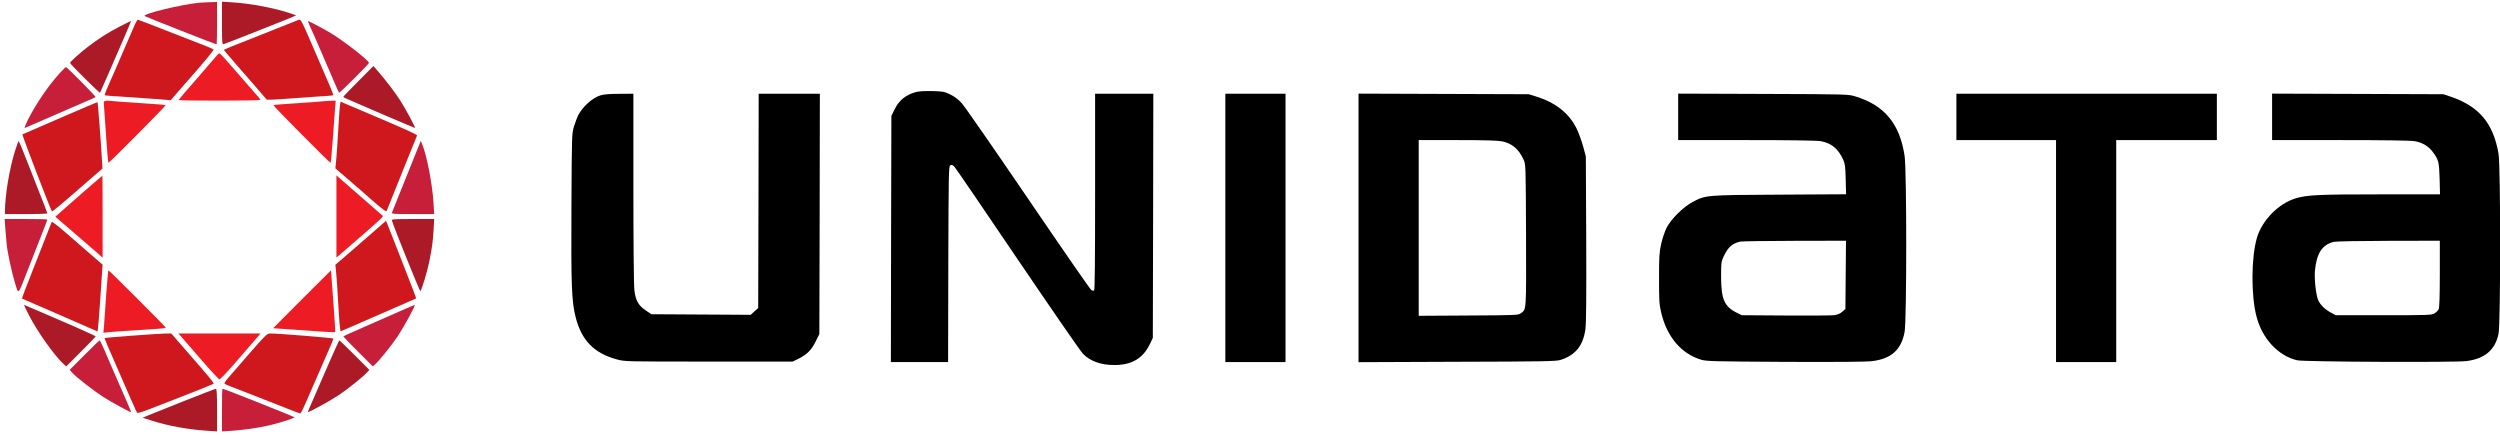
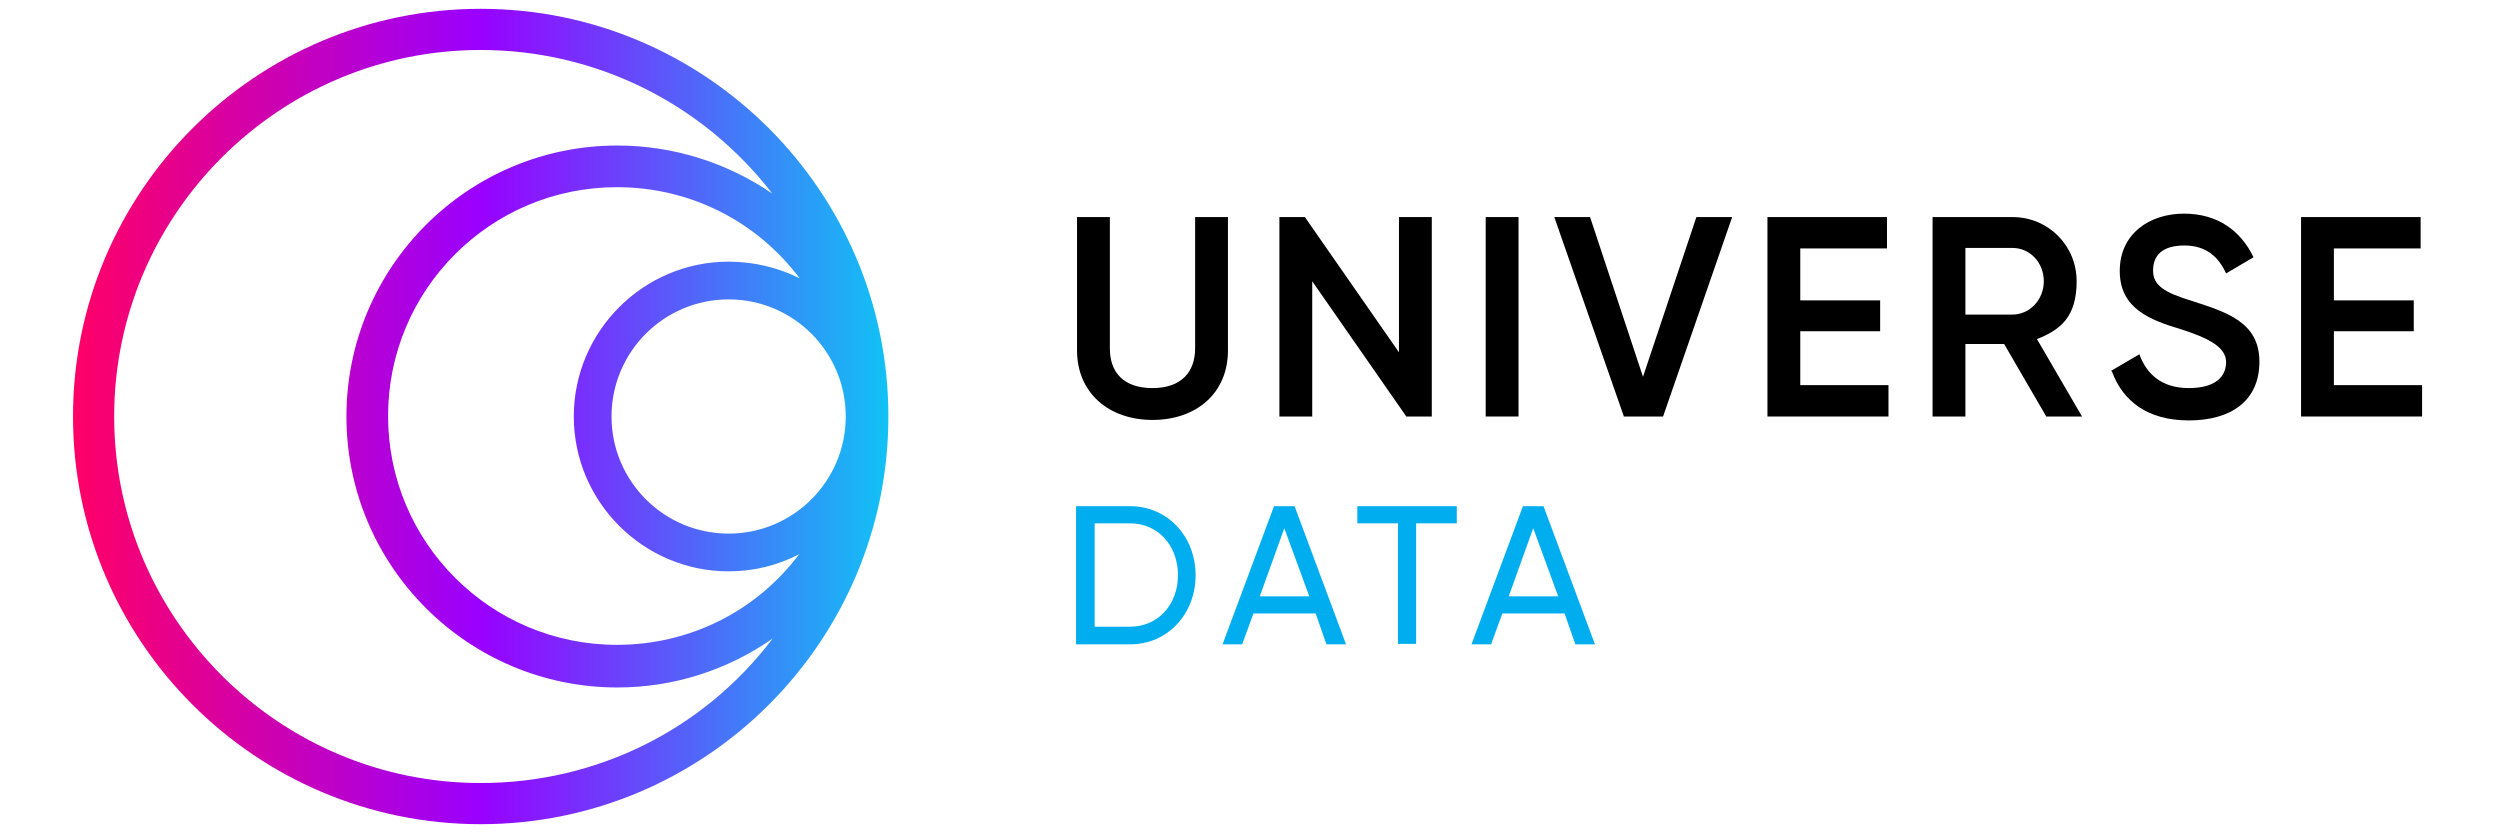
- <svg xmlns="http://www.w3.org/2000/svg" version="1.1" id="Layer_1" x="0px" y="0px" viewBox="0 0 2534 440" style="enable-background:new 0 0 2534 440;" xml:space="preserve">
+ <svg xmlns="http://www.w3.org/2000/svg" version="1.1" id="Logos" x="0px" y="0px" viewBox="0 0 510.2 170.1" style="enable-background:new 0 0 510.2 170.1;" xml:space="preserve">
  <style type="text/css">
- 	.st0{fill:#C71F3A;}
- 	.st1{fill:#AD1A27;}
- 	.st2{fill:#CE181E;}
- 	.st3{fill:#ED1C24;}
+ 	.st0{fill:#00AEEF;}
+ 	.st1{fill-rule:evenodd;clip-rule:evenodd;fill:url(#SVGID_1_);}
</style>
-   <g transform="translate(0,440) scale(0.1,-0.1)">
-     <path class="st0" d="M2025,4373c-189-18-591-116-558-136c19-12,718-287,729-287c2,0,4,97,4,215v215l-67-2   C2095,4377,2047,4375,2025,4373z" />
-     <path class="st1" d="M2250,4165c0-202,1-217,18-212c22,6,585,228,671,264l63,27l-53,19c-158,54-408,102-591,113l-108,7V4165z" />
-     <path class="st2" d="M1370,4158c-10-24-66-153-125-288c-58-135-124-287-147-337c-23-51-39-95-36-98c2-3,83-10,179-15   c96-6,245-17,332-23l157-13l88,101c266,303,353,407,346,414c-5,4-34,17-64,29c-30,11-199,77-374,146c-176,69-323,126-328,126   S1381,4181,1370,4158z" />
-     <path class="st2" d="M3005,4190c-11-5-164-66-340-135c-341-134-395-156-395-162c0-2,50-61,111-131s159-182,217-249l106-123h51   c27,0,100,5,160,10c61,5,188,14,284,20c96,5,177,12,179,15c4,4-37,103-206,490C3039,4231,3052,4211,3005,4190z" />
-     <path class="st1" d="M1215,4132c-127-66-218-125-326-208c-85-65-179-151-179-162s298-307,304-302c2,3,41,91,86,195   c46,105,116,266,156,359c41,93,73,171,71,172C1326,4188,1275,4163,1215,4132z" />
-     <path class="st0" d="M3120,4186c0-3,39-93,66-151c7-16,45-104,85-195c39-91,91-212,116-270s47-107,50-110c5-5,303,292,303,302   c0,25-263,229-395,307C3253,4123,3120,4193,3120,4186z" />
-     <path class="st3" d="M2200,3840c-8-10-99-115-202-234c-104-118-188-217-188-220c0-4,187-6,415-6s415,3,415,8c0,4-33,44-73,88   c-39,45-130,150-202,232c-71,83-134,151-140,151C2220,3859,2208,3851,2200,3840z" />
-     <path class="st1" d="M3633,3578c-84-84-153-156-153-159c0-4,15-12,33-20c17-7,180-77,361-156c181-78,331-141,333-140   c5,6-87,178-146,272c-53,84-155,218-243,318l-33,38L3633,3578z" />
-     <path class="st0" d="M609,3662c-112-121-243-311-326-476c-24-49-39-86-31-83c7,3,123,53,258,112s292,127,350,152   c57,24,107,46,109,49c6,5-290,304-300,304C665,3720,638,3694,609,3662z" />
-     <path d="M9280,3466c-101-29-168-83-212-174l-33-67l-3-1247l-2-1248h290h290l2,991c3,930,4,993,20,1003c14,9,22,6,42-14   c13-14,302-437,642-940c341-503,638-933,661-956c73-75,182-114,318-114c175,0,289,66,359,210l31,65l3,1238l2,1237h-295h-295v-994   c0-684-3-997-10-1001c-6-4-20-1-30,7c-11,7-299,423-639,923c-341,501-643,936-671,967c-35,39-71,67-117,90c-62,30-73,32-187,35   C9369,3478,9309,3475,9280,3466z" />
-     <path d="M6088,3434c-83-25-182-114-229-205c-10-21-28-70-41-110c-22-73-22-81-26-814c-4-801,2-961,43-1121c60-235,187-365,418-427   c81-22,90-22,932-22h850l55,27c88,43,135,90,177,176l38,76l3,1218l2,1218h-310h-310l-2-1086l-3-1086l-38-34l-37-35l-504,3l-503,3   l-56,37c-76,51-105,102-117,209c-6,48-10,492-10,1037v952l-142-1C6184,3449,6119,3444,6088,3434z" />
-     <path d="M12420,2090V730h305h305v1360v1360h-305h-305V2090z" />
-     <path d="M13770,2090V729l998,4c870,2,1003,5,1047,18c153,48,232,144,255,314c8,55,10,341,8,915l-4,835l-27,100   c-15,55-45,138-68,185c-76,153-213,261-409,322l-75,23l-862,3l-863,3V2090z M15227,2967c99-21,168-79,216-185c22-47,22-50,25-767   c2-777,4-748-51-789c-28-21-39-21-533-24l-504-3v891v890h393C15055,2980,15182,2976,15227,2967z" />
-     <path d="M17010,3215v-235h693c452,0,714-4,753-11c106-19,177-78,226-186c19-41,23-70,26-200l4-152l-673-4c-752-4-748-4-882-74   c-96-51-220-174-265-263c-18-36-43-110-55-165c-19-88-21-130-21-350c0-223,2-260,22-344c58-246,204-418,408-478   c53-15,135-17,854-21c547-2,822,0,880,8c192,25,291,115,325,295c22,113,22,1645,0,1785c-49,325-203,512-497,602   c-73,23-74,23-935,26l-863,3V3215z M18708,1614l-3-346l-32-28c-23-20-46-30-85-35c-29-3-251-5-493-3l-440,3l-49,24   c-128,63-160,136-161,366c0,144,1,152,28,210c43,91,87,129,167,146c19,4,268,7,553,8l518,1L18708,1614z" />
-     <path d="M19830,3215v-235h505h505V1855V730h305h305v1125v1125h510h510v235v235h-1320h-1320V3215z" />
-     <path d="M23030,3215v-235h692c456,0,713-4,754-11c77-13,142-53,184-111c58-79,63-100,68-270l4-158h-608c-625,0-740-6-854-40   c-174-52-343-224-394-401c-58-199-60-581-5-794c58-227,220-402,414-447c71-16,1597-23,1715-8c186,24,291,113,325,276   c22,103,22,1702,0,1827c-54,311-199,481-490,579l-70,23l-867,3l-868,3V3215z M24730,1625c0-219-4-342-11-358c-6-13-25-32-42-43   c-30-18-57-19-517-19h-485l-50,27c-60,32-109,80-129,129c-22,53-39,213-32,294c17,179,74,266,193,294c21,5,271,9,556,10l517,1V1625   z" />
-     <path class="st3" d="M1055,3313c3-38,12-179,22-315c9-137,19-248,22-248c11,0,585,579,580,584c-3,3-86,10-184,16   c-99,6-229,15-290,20C1033,3385,1049,3391,1055,3313z" />
-     <path class="st3" d="M3225,3369c-49-4-171-13-269-19c-99-6-182-13-185-16c-5-5,569-584,579-584c4,0,14,111,24,248   c10,136,20,277,23,315l6,67l-44-1C3335,3378,3275,3374,3225,3369z" />
-     <path class="st2" d="M610,3204c-206-90-379-165-383-166c-6-3,280-749,299-780c4-6,107,80,411,346l102,88l-6,92   c-9,166-41,577-44,580C987,3366,816,3294,610,3204z" />
-     <path class="st2" d="M3446,3332c-3-20-8-84-11-142c-10-179-25-403-31-451l-5-45l125-108c69-59,132-114,140-121c8-8,67-60,132-116   c101-86,119-98,125-83c4,11,73,183,154,384s149,370,152,376c4,10-105,59-572,257c-77,33-154,65-172,73l-31,14L3446,3332z" />
-     <path class="st1" d="M151,2867c-57-186-100-447-101-609v-28h215c118,0,215,3,215,8c0,4-31,84-68,177c-37,94-101,257-142,362   c-41,106-78,193-81,193S169,2923,151,2867z" />
-     <path class="st0" d="M4123,2619c-78-195-145-362-149-371c-6-17,8-18,210-18h217l-7,113c-11,187-67,479-115,596l-14,33L4123,2619z" />
-     <path class="st3" d="M849,2457c-102-89-209-183-237-208l-51-46l187-161c103-89,211-182,240-207l52-47v416c0,229-1,416-2,415   C1036,2619,951,2546,849,2457z" />
-     <path class="st3" d="M3410,2205v-416l79,68c429,372,402,347,382,363c-10,8-100,87-201,175c-100,88-200,175-221,193l-39,34V2205z" />
-     <path class="st0" d="M54,2083c4-54,10-123,13-153c8-88,51-286,85-398c38-123,24-138,136,148c44,113,105,269,136,347s56,145,56,148   s-97,5-216,5H47L54,2083z" />
-     <path class="st1" d="M3973,2163c19-67,283-720,288-715c14,15,70,201,89,295c30,147,38,211,45,330l6,107h-217   C3983,2180,3968,2179,3973,2163z" />
-     <path class="st2" d="M525,2151c-3-5-25-60-49-123c-24-62-92-234-150-382c-59-148-105-270-104-271c2-2,66-30,143-63s235-101,350-152   c116-51,224-98,242-106l32-14l5,43c3,23,13,143,21,267s17,257,20,296l5,71l-128,111c-70,60-184,160-254,221S528,2155,525,2151z" />
-     <path class="st2" d="M3749,2019c-90-79-206-180-257-223l-93-80l5-45c6-49,21-273,31-456c3-60,9-124,12-142l5-31l76,32   c140,60,687,299,690,301c2,2-50,137-114,301c-65,165-134,341-154,393l-37,93L3749,2019z" />
-     <path class="st3" d="M1076,1408c-9-139-19-282-22-317l-6-64l64,7c34,3,137,11,227,16c251,15,341,22,341,29c0,8-573,581-581,581   C1096,1660,1086,1546,1076,1408z" />
-     <path class="st3" d="M3061,1367l-293-294l178-12c99-6,239-16,313-22c73-5,136-8,138-5c3,2-6,144-19,315l-23,311L3061,1367z" />
-     <path class="st1" d="M292,1208c87-171,265-421,357-502l22-20l149,149c83,83,150,152,150,155s-80,40-177,83c-98,42-261,113-362,157   s-186,80-188,80S263,1264,292,1208z" />
-     <path class="st0" d="M4055,1246c-77-34-238-105-357-157c-120-52-218-96-218-99s67-72,150-155l149-149l22,20c41,36,169,194,228,282   c65,98,188,322,174,321C4199,1309,4132,1280,4055,1246z" />
-     <path class="st2" d="M1330,997c-146-11-267-21-269-23s15-45,37-96c235-541,285-654,292-662c5-5,53,9,112,32c57,22,227,88,378,147   s279,111,284,115c8,8-34,58-309,373l-119,137l-71-1C1627,1018,1476,1008,1330,997z" />
-     <path class="st3" d="M1842,982c18-21,109-126,202-233c92-107,174-194,181-194s73,69,147,154c73,85,164,189,201,232l68,79h-416h-417   L1842,982z" />
-     <path class="st2" d="M2533,823c-94-109-192-222-218-251c-27-30-44-57-39-61c5-5,34-18,64-29c54-20,322-125,568-222   c69-28,129-50,134-50c10,0,20,21,143,305c48,110,111,255,141,323c30,67,54,126,54,130c0,7-570,53-645,52   C2708,1020,2685,997,2533,823z" />
-     <path class="st0" d="M855,800L706,651l29-32c50-52,207-174,306-239c84-54,289-166,289-158c0,5-56,136-150,348   c-44,102-100,229-122,283c-23,53-45,97-48,97S937,883,855,800z" />
-     <path class="st1" d="M3340,733c-52-120-122-282-157-361s-63-145-63-148c0-11,223,111,315,172c95,64,248,187,289,233l20,22l-149,149   c-83,83-152,150-155,150S3392,852,3340,733z" />
-     <path class="st1" d="M1875,339c-165-66-329-131-365-146l-65-27l88-28c171-55,364-90,565-104l102-7v217c0,167-3,216-12,215   C2181,459,2040,404,1875,339z" />
-     <path class="st0" d="M2250,244V27l103,7c125,9,268,29,373,54c132,32,265,75,257,83c-9,9-714,289-728,289   C2252,460,2250,363,2250,244z" />
+   <g>
+     <path d="M219.8,71.5V44.3h6.7v26.8c0,4.8,2.7,8.1,8.7,8.1s8.7-3.4,8.7-8.1V44.3h6.7v27.2c0,8.8-6.5,14.2-15.4,14.2   S219.8,80.2,219.8,71.5z" />
+     <path d="M292.2,44.3V85H287l-19.2-27.6V85h-6.7V44.3h5.2l19.2,27.6V44.3H292.2z" />
+     <path d="M309.9,44.3V85h-6.7V44.3H309.9z" />
+     <path d="M317.2,44.3h7.3l10.8,32.6l10.9-32.6h7.3L339.4,85h-8L317.2,44.3L317.2,44.3z" />
+     <path d="M385.4,78.6V85h-24.7V44.3h24.4v6.4h-17.7v10.6h16.3v6.3h-16.3v11L385.4,78.6L385.4,78.6z" />
+     <path d="M409,70.2h-7.9V85h-6.7V44.3h16.3c7.3,0,13.1,5.8,13.1,13.1s-3.3,9.9-8.1,11.8l9.2,15.8h-7.3C417.6,85,409,70.2,409,70.2z    M401.1,64.2h9.6c3.5,0,6.4-3,6.4-6.8s-2.8-6.8-6.4-6.8h-9.6V64.2z" />
+     <path d="M430.8,75.7l5.8-3.4c1.5,4.1,4.6,6.9,10.1,6.9s7.6-2.4,7.6-5.3s-3.2-4.8-9.2-6.7c-6.3-1.9-12.5-4.2-12.5-11.9   s6.2-11.7,13.1-11.7s11.6,3.5,14.2,8.9l-5.6,3.3c-1.5-3.3-4-5.7-8.5-5.7s-6.4,2-6.4,5.1s2.3,4.5,8.2,6.3   c6.7,2.2,13.5,4.2,13.5,12.3s-5.9,12-14.4,12s-13.5-4-15.7-10L430.8,75.7z" />
+     <path d="M494.3,78.6V85h-24.7V44.3H494v6.4h-17.7v10.6h16.3v6.3h-16.3v11L494.3,78.6L494.3,78.6z" />
  </g>
+   <g>
+     <path class="st0" d="M244,117.4c0,7.8-5.6,14.1-13.4,14.1h-11v-28.2h11C238.4,103.3,244,109.6,244,117.4z M240.4,117.4   c0-6-4-10.6-9.8-10.6h-7.2v21.1h7.2C236.4,127.9,240.4,123.3,240.4,117.4L240.4,117.4z" />
+     <path class="st0" d="M268.5,125.2h-12.7l-2.3,6.3h-4l10.5-28.2h4.2l10.5,28.2h-4L268.5,125.2L268.5,125.2z M267.2,121.7l-5.1-13.9   l-5,13.9H267.2z" />
+     <path class="st0" d="M297.3,106.8H289v24.6h-3.7v-24.6H277v-3.5h20.3C297.3,103.3,297.3,106.8,297.3,106.8z" />
+     <path class="st0" d="M319.3,125.2h-12.7l-2.3,6.3h-4l10.5-28.2h4.2l10.5,28.2h-4L319.3,125.2L319.3,125.2z M318,121.7l-5.1-13.9   l-5,13.9H318z" />
+   </g>
+   <linearGradient id="SVGID_1_" gradientUnits="userSpaceOnUse" x1="14.9" y1="87" x2="181.3" y2="87" gradientTransform="matrix(1 0 0 -1 0 172)">
+     <stop offset="0" style="stop-color:#FF0066" />
+     <stop offset="0.5" style="stop-color:#9900FF" />
+     <stop offset="1" style="stop-color:#10C2F5" />
+   </linearGradient>
+   <path class="st1" d="M98.1,168.2c-45.9,0-83.2-37.3-83.2-83.2S52.2,1.8,98.1,1.8c45.9,0,83.2,37.3,83.2,83.2S144,168.2,98.1,168.2z   M98.1,10.2c-41.2,0-74.8,33.6-74.8,74.8c0,41.2,33.6,74.8,74.8,74.8c23.7,0,45.5-10.9,59.6-29.5c-9.3,6.5-20.3,10-31.7,10  c-30.5,0-55.3-24.8-55.3-55.3S95.5,29.7,126,29.7c11.4,0,22.4,3.5,31.6,9.8C143.4,21.1,121.6,10.2,98.1,10.2z M125.9,38.2  c-25.8,0-46.7,20.9-46.7,46.7s20.9,46.7,46.7,46.7c14.8,0,28.4-6.8,37.2-18.5c-4.4,2.3-9.3,3.5-14.4,3.5  c-17.4,0-31.6-14.2-31.6-31.6c0-17.4,14.2-31.6,31.6-31.6c5.1,0,10.1,1.2,14.5,3.4C154.4,45.1,140.8,38.2,125.9,38.2z M148.7,61.1  c-13.2,0-23.9,10.7-23.9,23.9c0,13.2,10.7,23.9,23.9,23.9c13.2,0,23.9-10.7,23.9-23.9C172.6,71.8,161.9,61.1,148.7,61.1z" />
</svg>
